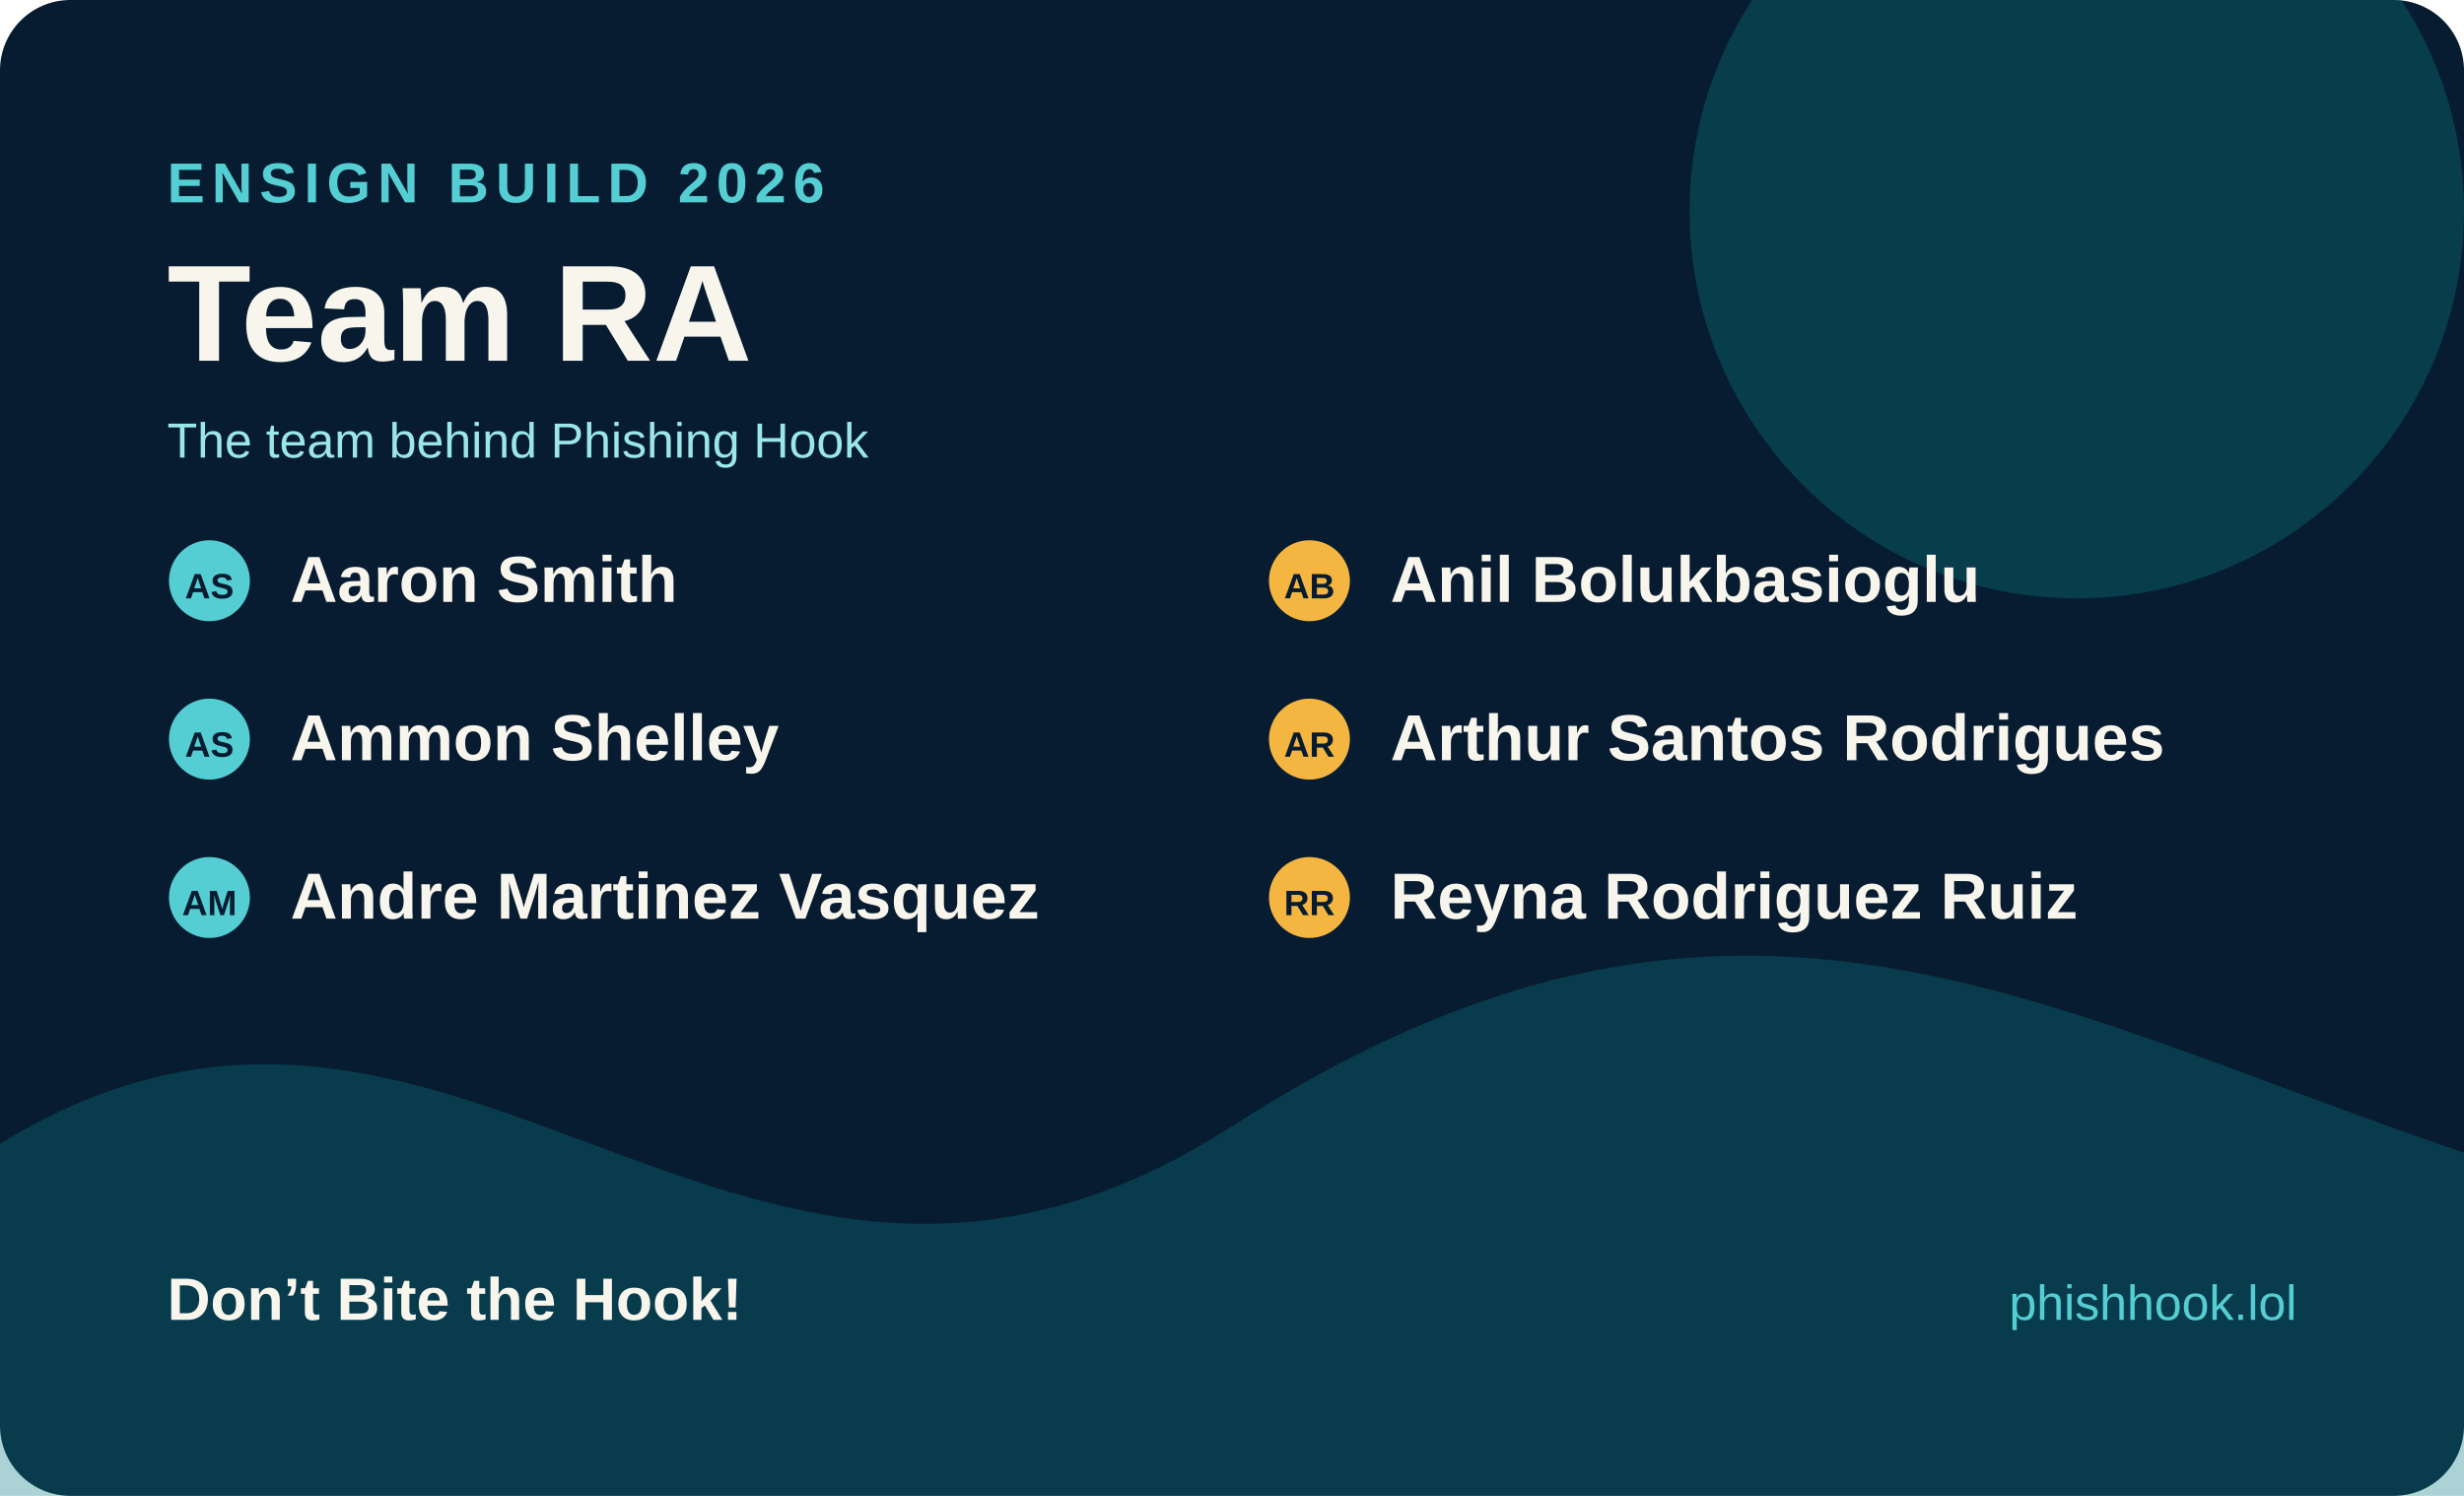
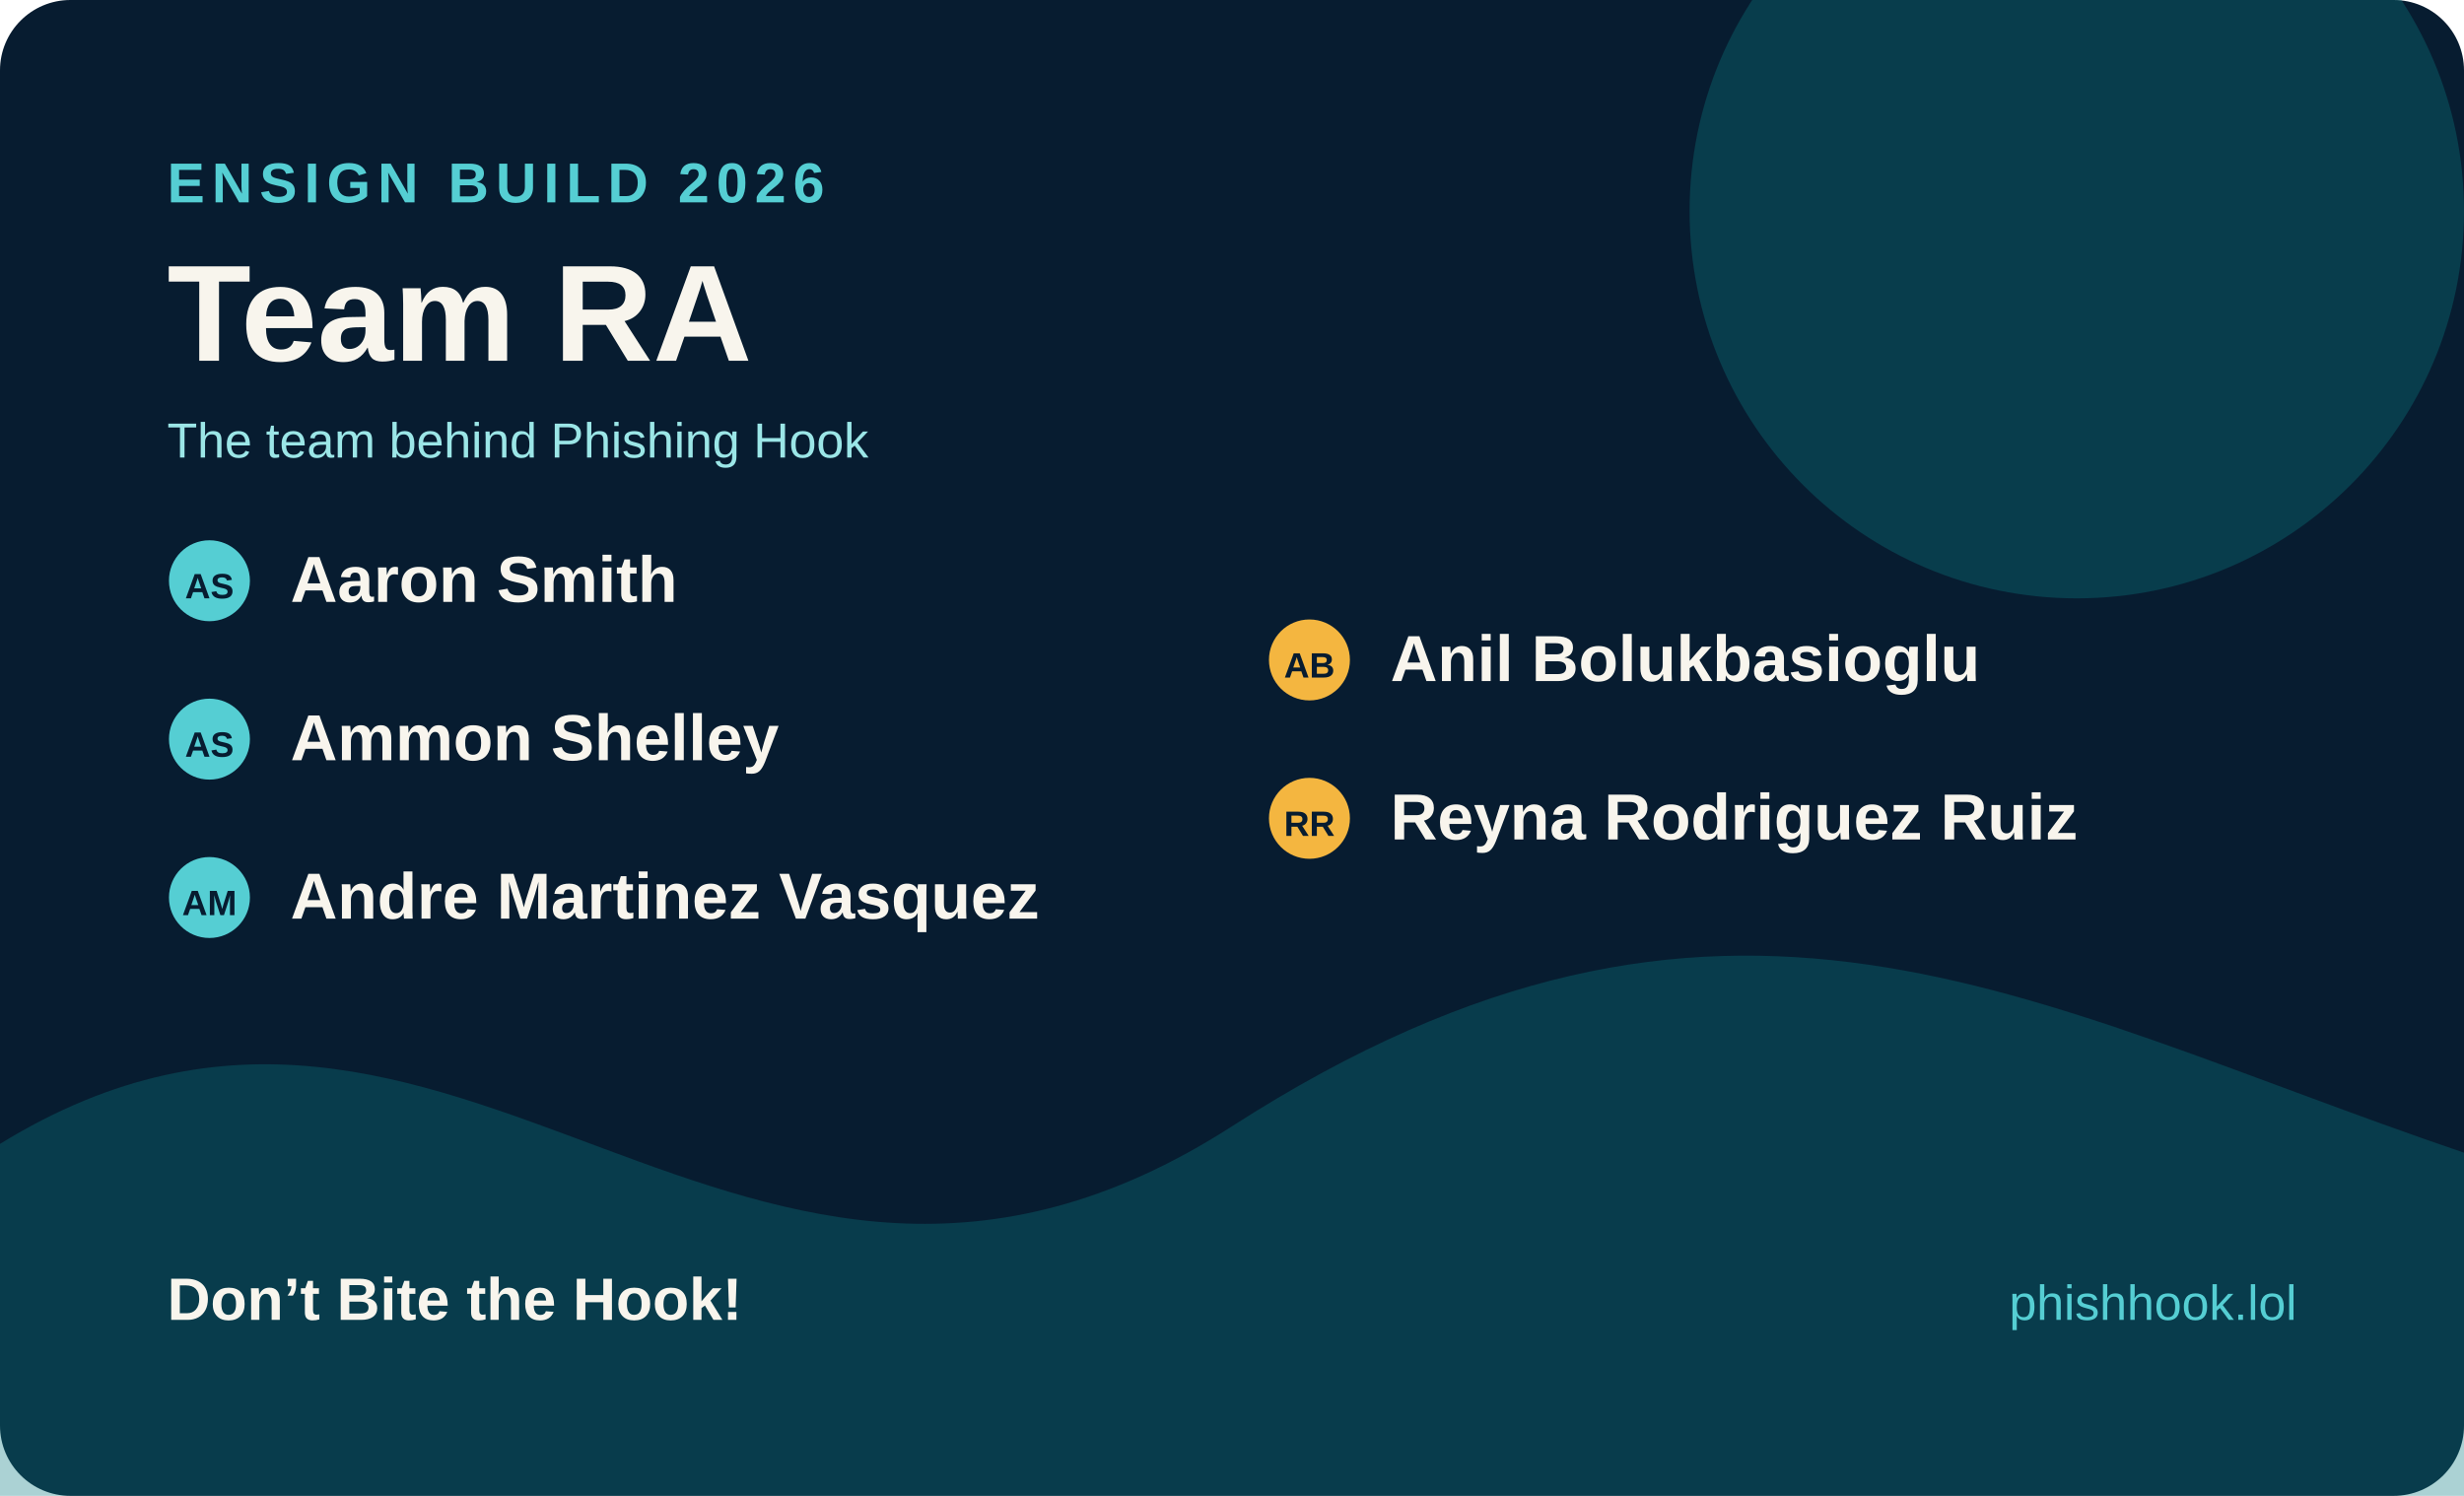
<svg xmlns="http://www.w3.org/2000/svg" width="1400" height="850" viewBox="0 0 1400 850">
  <rect width="1400" height="850" rx="40" fill="#071C30" />
  <path d="M0 650C260 490 420 820 700 640s450-70 700 15v195H0z" fill="#087A80" opacity=".34" />
  <circle cx="1180" cy="120" r="220" fill="#087A80" opacity=".35" />
  <text x="95" y="115" fill="#55CED3" font-family="Arial, Helvetica, sans-serif" font-size="32" font-weight="700" letter-spacing="4">ENSIGN BUILD 2026</text>
  <text x="95" y="205" fill="#F8F5ED" font-family="Arial, Helvetica, sans-serif" font-size="78" font-weight="800">Team RA</text>
  <text x="95" y="260" fill="#9BE6E7" font-family="Arial, Helvetica, sans-serif" font-size="28">The team behind Phishing Hook</text>
  <g font-family="Arial, Helvetica, sans-serif" font-size="37" font-weight="700">
    <g transform="translate(95 340)">
      <circle cx="24" cy="-10" r="23" fill="#55CED3" />
      <text x="24" y="0" fill="#071C30" font-size="20" text-anchor="middle">AS</text>
      <text x="70" y="2" fill="#F8F5ED">Aaron Smith</text>
    </g>
    <g transform="translate(95 430)">
      <circle cx="24" cy="-10" r="23" fill="#55CED3" />
      <text x="24" y="0" fill="#071C30" font-size="20" text-anchor="middle">AS</text>
      <text x="70" y="2" fill="#F8F5ED">Ammon Shelley</text>
    </g>
    <g transform="translate(95 520)">
      <circle cx="24" cy="-10" r="23" fill="#55CED3" />
      <text x="24" y="0" fill="#071C30" font-size="20" text-anchor="middle">AM</text>
      <text x="70" y="2" fill="#F8F5ED">Andre Martinez Vasquez</text>
    </g>
-     <g transform="translate(720 340)">
+     <g transform="translate(720 385)">
      <circle cx="24" cy="-10" r="23" fill="#F4B640" />
      <text x="24" y="0" fill="#071C30" font-size="20" text-anchor="middle">AB</text>
      <text x="70" y="2" fill="#F8F5ED">Anil Bolukbasioglu</text>
    </g>
-     <g transform="translate(720 430)">
-       <circle cx="24" cy="-10" r="23" fill="#F4B640" />
-       <text x="24" y="0" fill="#071C30" font-size="20" text-anchor="middle">AR</text>
-       <text x="70" y="2" fill="#F8F5ED">Arthur Santos Rodrigues</text>
-     </g>
-     <g transform="translate(720 520)">
+     <g transform="translate(720 475)">
      <circle cx="24" cy="-10" r="23" fill="#F4B640" />
      <text x="24" y="0" fill="#071C30" font-size="20" text-anchor="middle">RR</text>
      <text x="70" y="2" fill="#F8F5ED">Reyna Rodriguez Ruiz</text>
    </g>
  </g>
  <text x="95" y="750" fill="#F8F5ED" font-family="Arial, Helvetica, sans-serif" font-size="34" font-weight="700">Don’t Bite the Hook!</text>
  <text x="1305" y="750" fill="#55CED3" font-family="Arial, Helvetica, sans-serif" font-size="28" text-anchor="end">phishhook.lol</text>
</svg>
